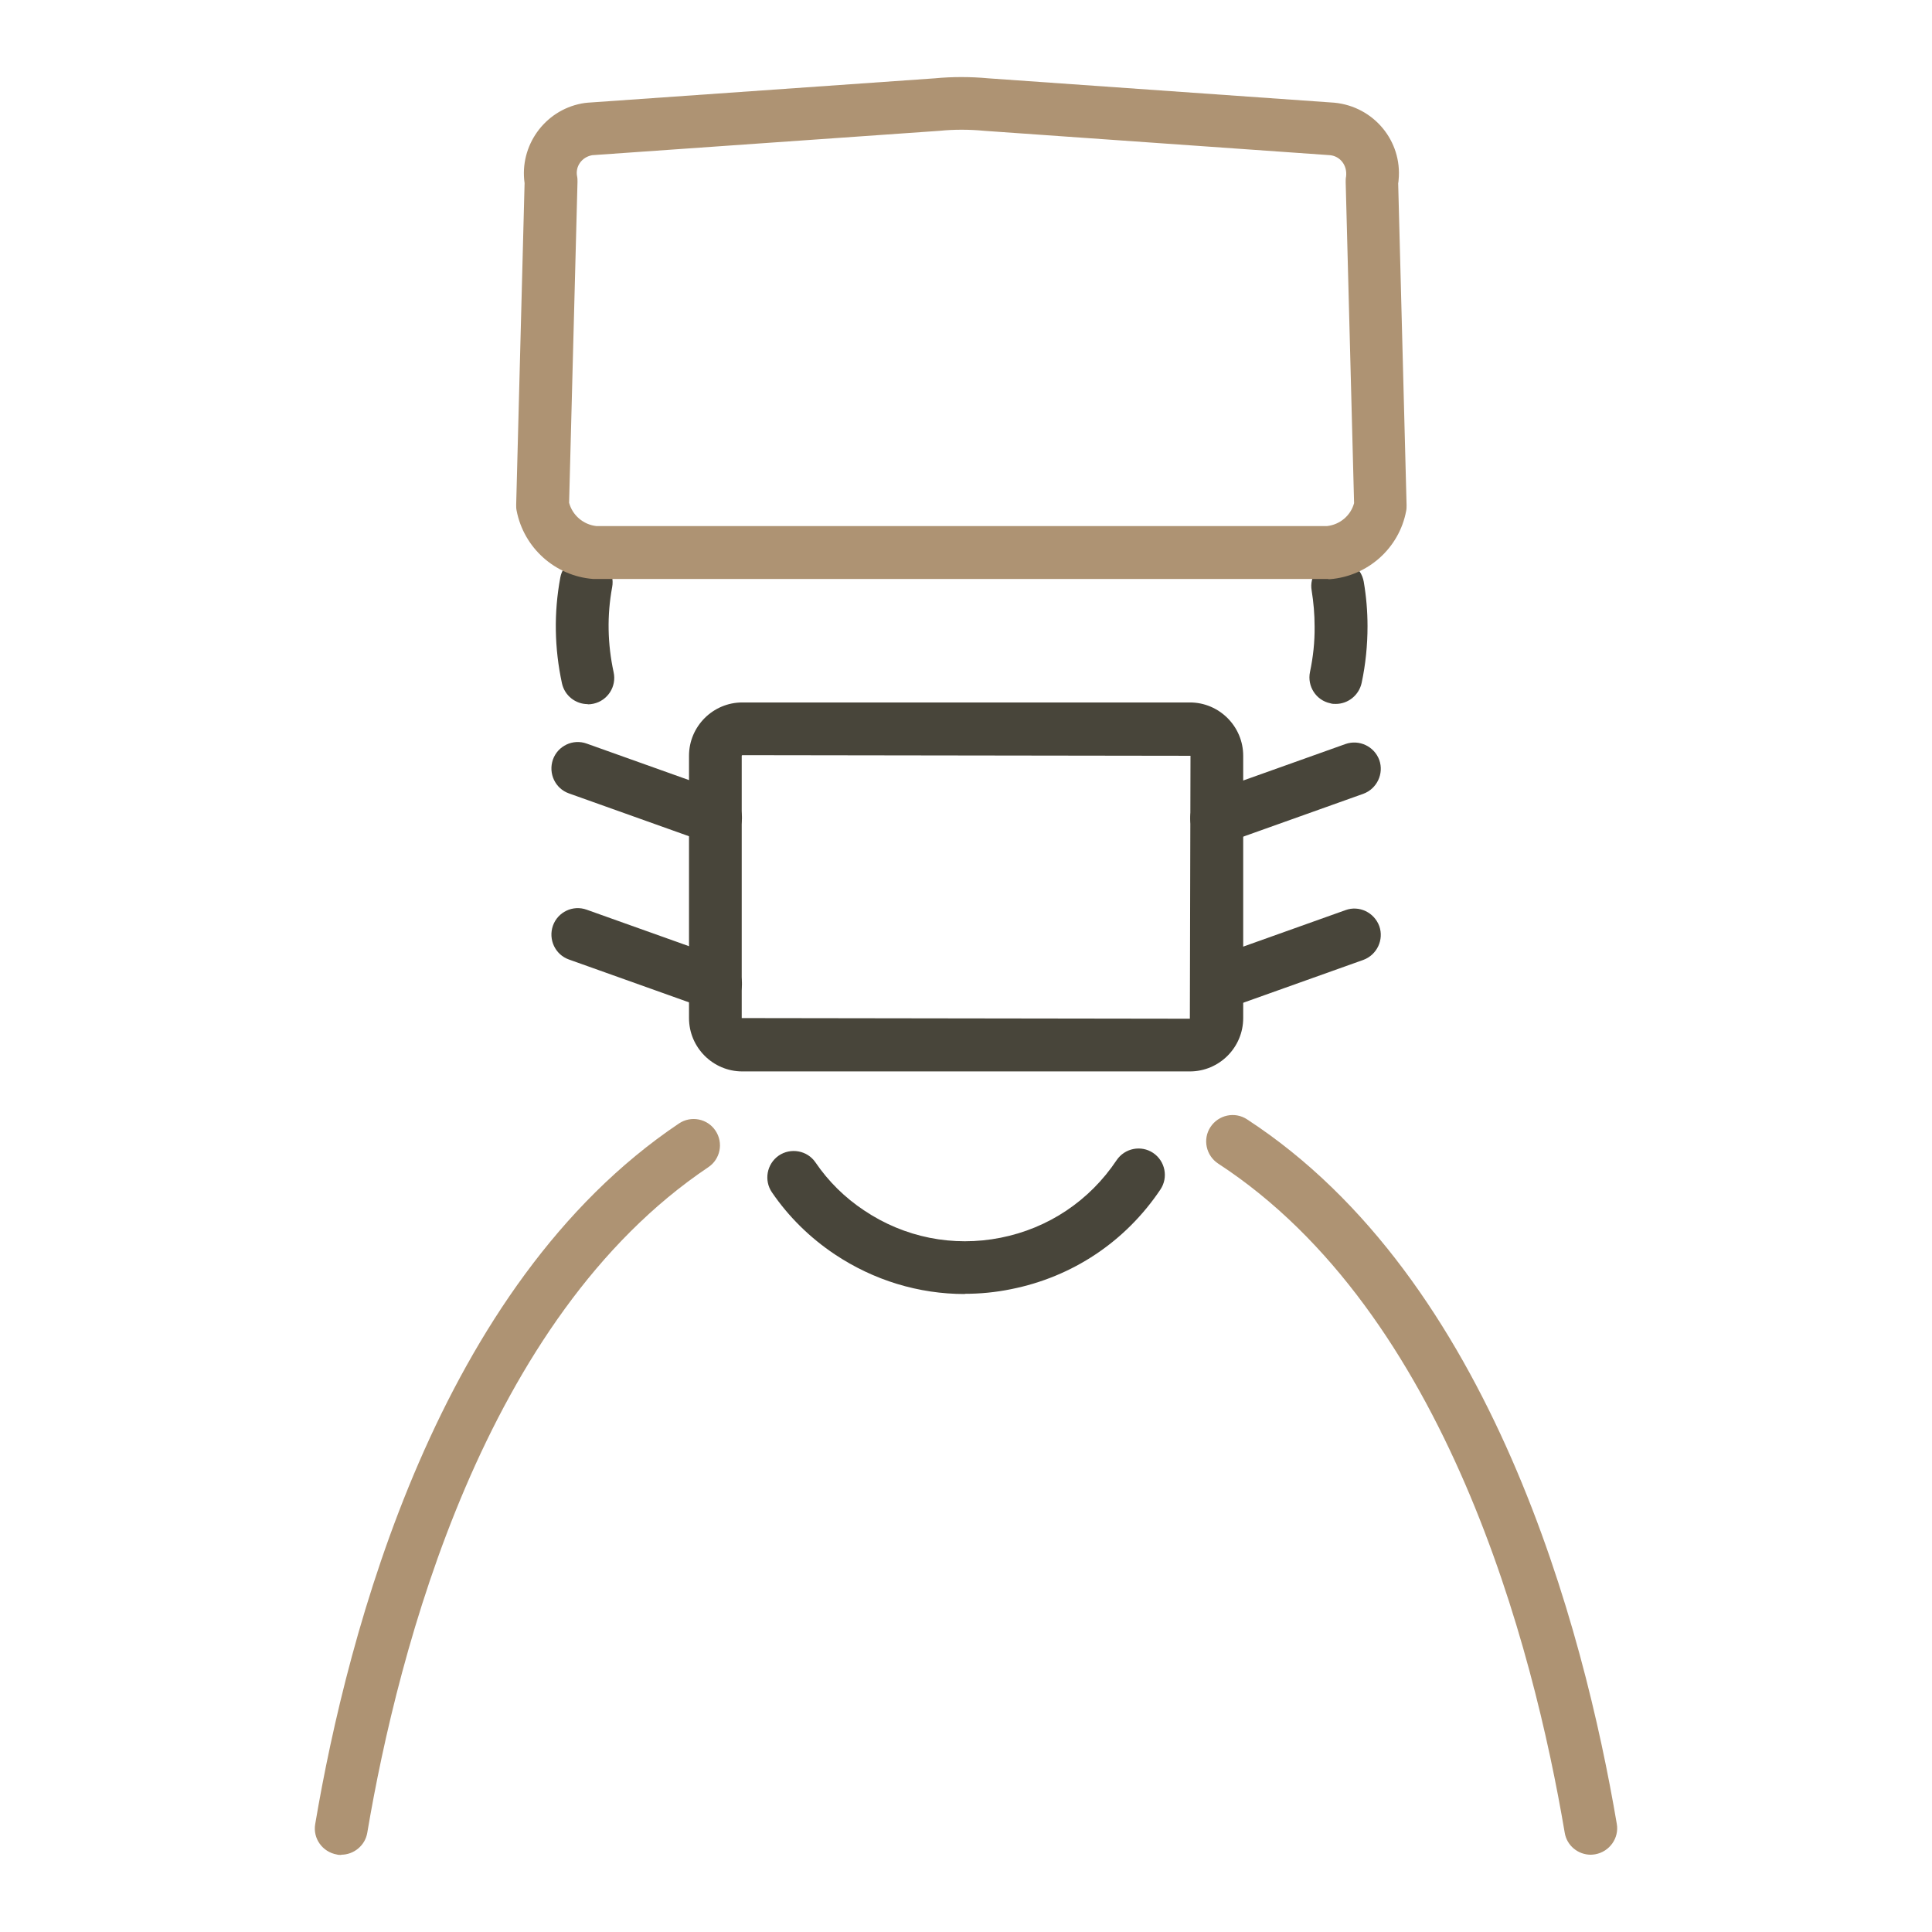
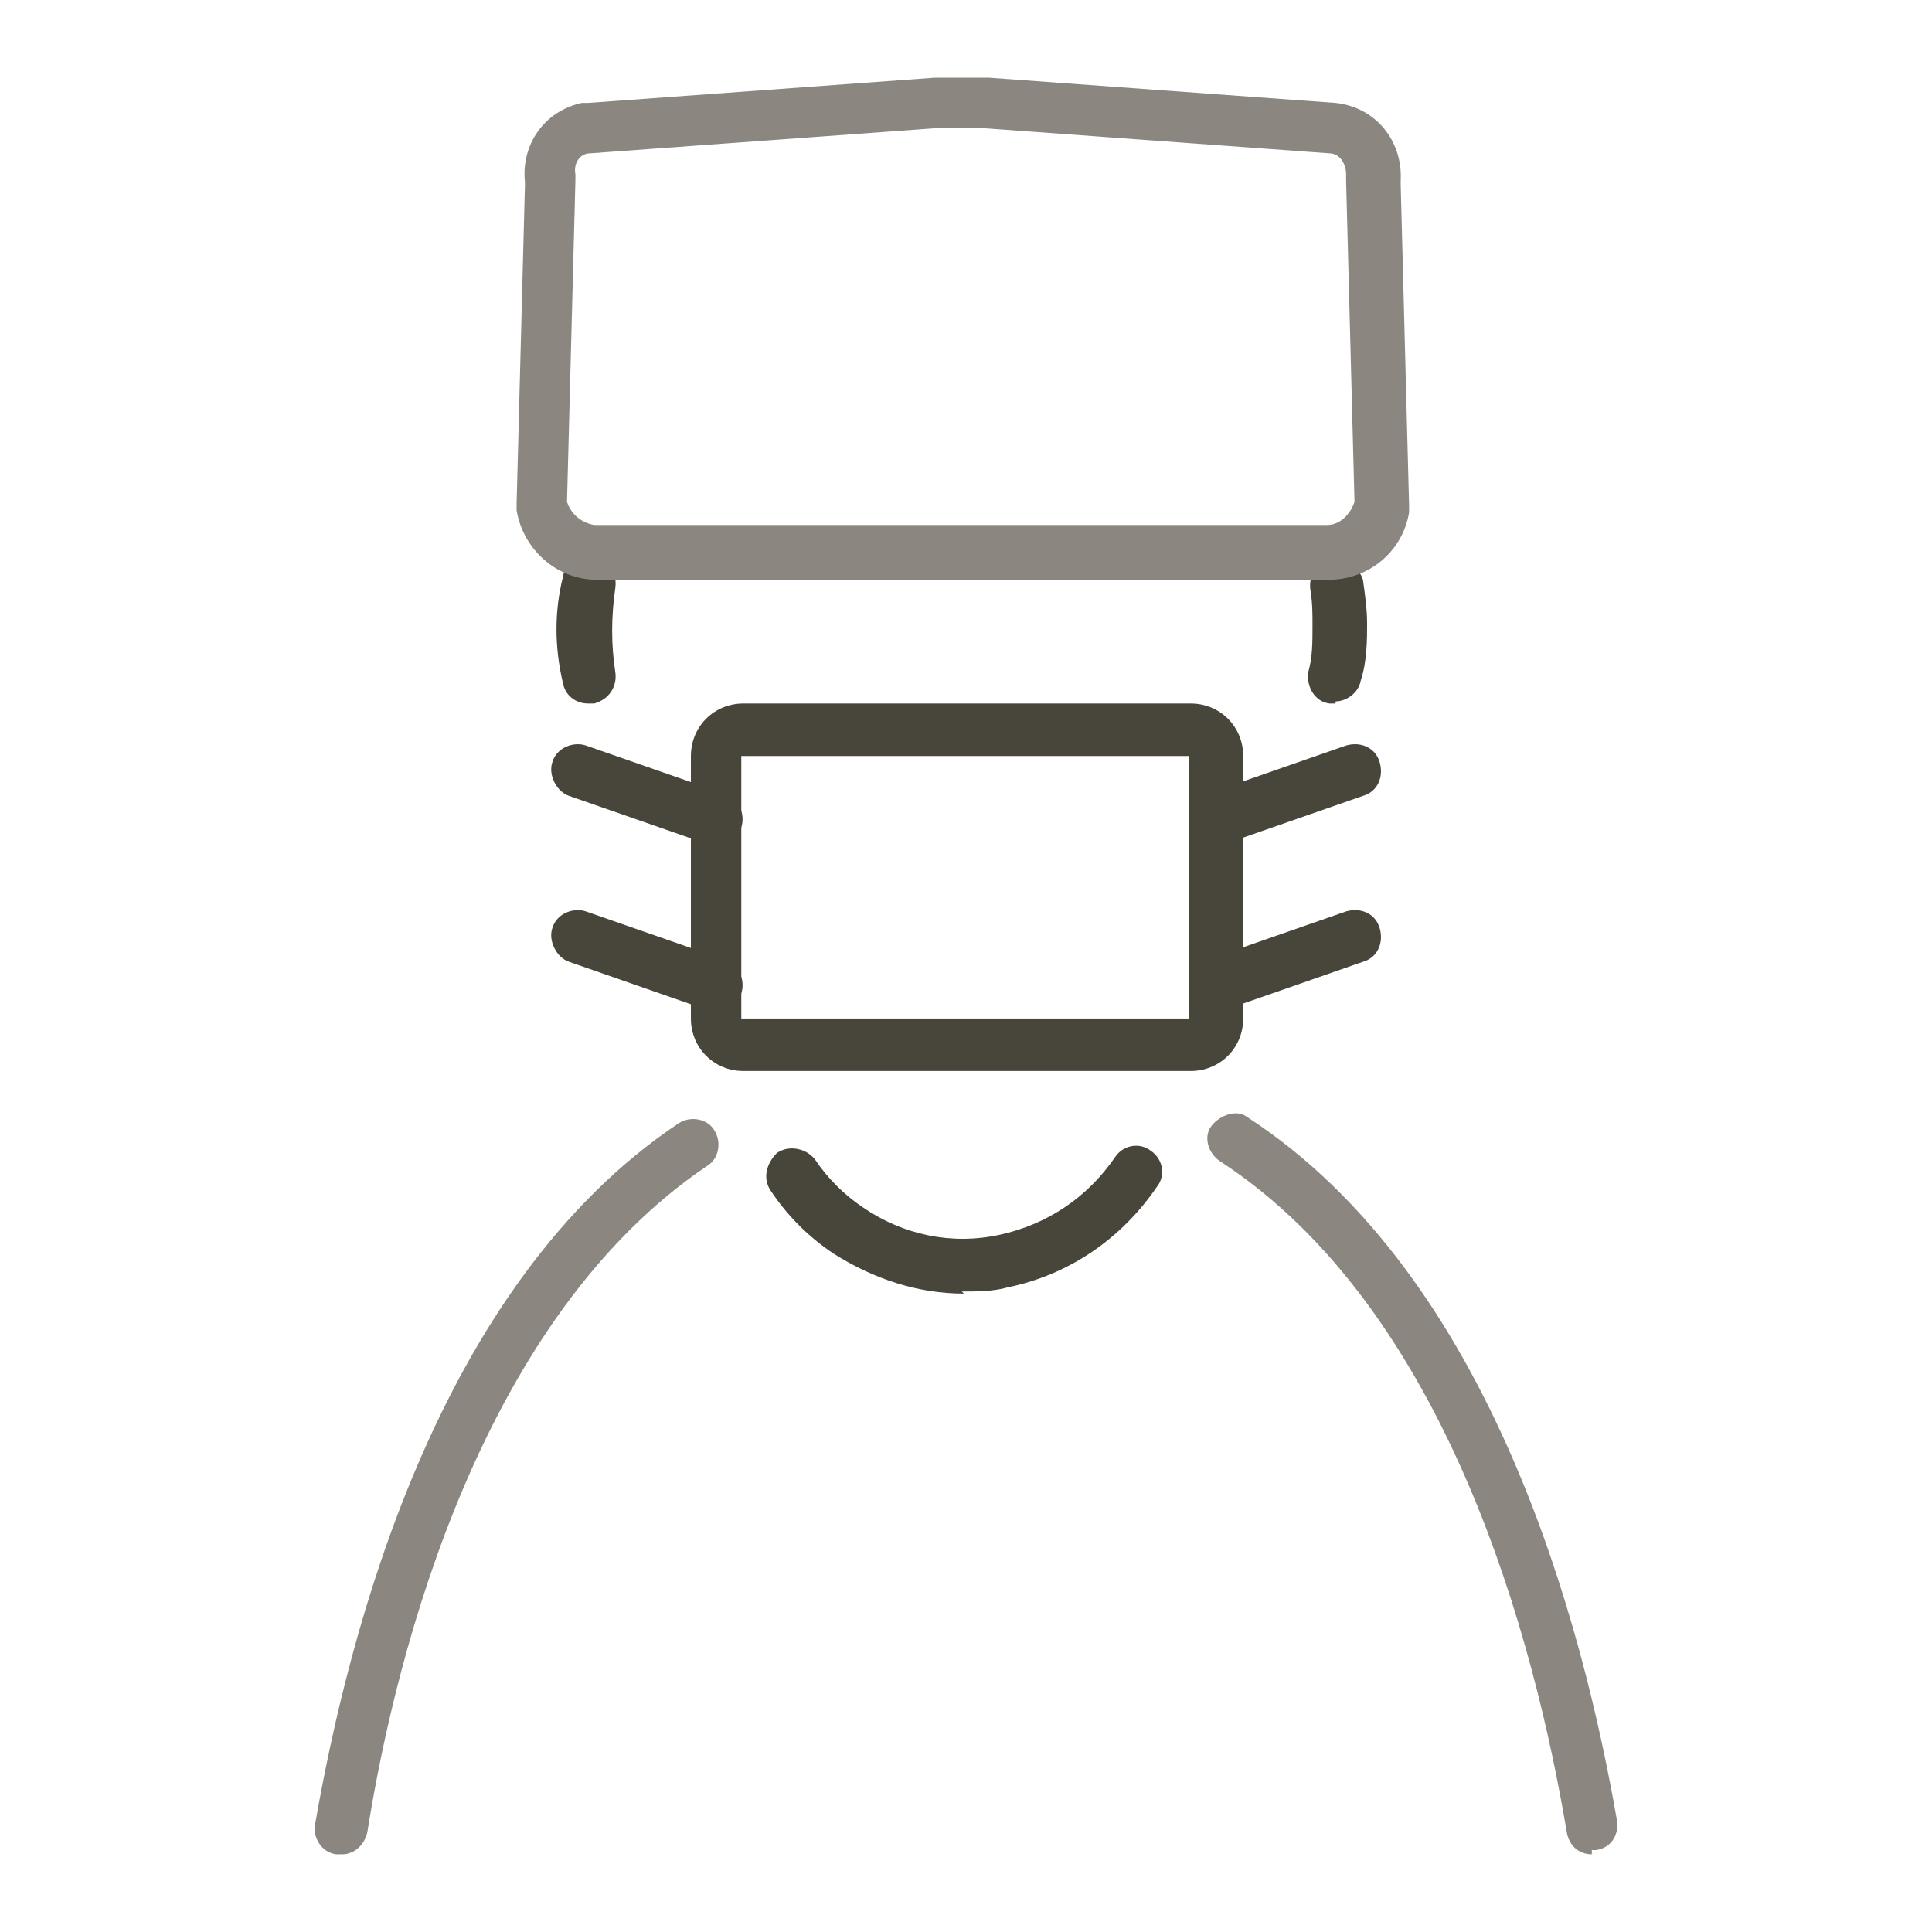
- <svg xmlns="http://www.w3.org/2000/svg" id="_レイヤー_1" viewBox="0 0 92 92">
+ <svg xmlns="http://www.w3.org/2000/svg" id="_レイヤー_1" data-name=" レイヤー 1" version="1.1" viewBox="0 0 92 92">
  <defs>
-     <style>.cls-1{fill:#48453a;}.cls-1,.cls-2{stroke-width:0px;}.cls-2{fill:#ae9373;}</style>
+     <style>
+       .cls-1 {
+         fill: #8b8780;
+       }
+ 
+       .cls-1, .cls-2 {
+         stroke-width: 0px;
+       }
+ 
+       .cls-2 {
+         fill: #48453a;
+       }
+     </style>
  </defs>
-   <path class="cls-1" d="m27.99,33.53c-.58,0-1.1-.4-1.23-.99-.36-1.67-.39-3.36-.08-5.03.12-.68.78-1.14,1.46-1.01.68.12,1.14.78,1.01,1.46-.25,1.35-.22,2.71.07,4.05.15.68-.28,1.35-.96,1.5-.09.02-.18.03-.27.03Z" />
-   <path class="cls-1" d="m63.61,33.52c-.09,0-.18,0-.26-.03-.68-.14-1.11-.81-.97-1.49.15-.71.23-1.44.22-2.17,0-.58-.05-1.15-.14-1.71-.12-.68.35-1.33,1.03-1.45.69-.11,1.33.35,1.45,1.03.12.7.18,1.41.18,2.12,0,.9-.09,1.81-.28,2.7-.13.59-.65,1-1.23,1Z" />
-   <path class="cls-2" d="m63.26,27.57H28.34s-.07,0-.1,0c-1.8-.14-3.3-1.48-3.64-3.26-.02-.09-.02-.18-.02-.27l.4-15.32c-.25-1.77.94-3.45,2.71-3.79.09-.02.19-.03.29-.04l16.53-1.16c.83-.08,1.7-.08,2.56,0l16.47,1.16c1.88.18,3.24,1.83,3.06,3.68,0,.05-.01.1-.02.16l.4,15.33c0,.09,0,.18-.02.27-.33,1.77-1.82,3.1-3.62,3.25-.03,0-.07,0-.1,0Zm-34.86-2.52h34.8c.61-.07,1.12-.5,1.28-1.09l-.4-15.29c0-.09,0-.18.02-.27.06-.54-.29-.96-.76-1.01l-16.46-1.16c-.73-.07-1.45-.07-2.15,0l-16.53,1.16c-.5.09-.81.54-.72,1,.02.09.02.18.02.27l-.4,15.28c.16.6.68,1.04,1.29,1.11Z" />
-   <path class="cls-2" d="m75.75,88.32c-.6,0-1.14-.43-1.24-1.05-1.5-8.86-5.63-24.77-16.5-31.86-.58-.38-.75-1.16-.37-1.74.38-.58,1.16-.75,1.74-.37,11.68,7.61,16.04,24.29,17.61,33.55.12.68-.35,1.33-1.03,1.45-.07.01-.14.02-.21.02Z" />
-   <path class="cls-2" d="m16.25,88.33c-.07,0-.14,0-.21-.02-.68-.12-1.15-.76-1.03-1.45,1.55-9.15,5.85-25.66,17.32-33.36.58-.39,1.36-.23,1.74.34.39.58.23,1.36-.34,1.74-10.68,7.17-14.76,22.94-16.24,31.69-.1.61-.64,1.05-1.24,1.05Z" />
-   <path class="cls-1" d="m45.94,61.62c-2.19,0-4.33-.65-6.19-1.89-1.18-.79-2.19-1.78-2.99-2.95-.39-.57-.25-1.35.32-1.75.57-.39,1.36-.25,1.75.32.62.91,1.4,1.68,2.32,2.29,1.92,1.29,4.23,1.75,6.5,1.3,2.27-.45,4.23-1.76,5.52-3.69.39-.58,1.17-.73,1.74-.35.58.39.73,1.17.35,1.74-1.66,2.48-4.19,4.17-7.12,4.75-.73.15-1.47.22-2.2.22Z" />
-   <path class="cls-1" d="m56.66,51.02h-21.31c-1.4,0-2.54-1.14-2.54-2.54v-12.49c0-1.4,1.14-2.54,2.54-2.54h21.31c1.4,0,2.54,1.14,2.54,2.54v12.49c0,1.4-1.14,2.54-2.54,2.54Zm-21.31-15.06s-.03.01-.03.03v12.49l21.34.03.03-12.52-21.34-.03Z" />
-   <path class="cls-1" d="m57.93,40.21c-.52,0-1-.32-1.18-.83-.23-.65.11-1.37.76-1.61l6.56-2.34c.65-.23,1.37.11,1.61.76.23.65-.11,1.37-.76,1.61l-6.56,2.34c-.14.05-.28.07-.42.07Z" />
-   <path class="cls-1" d="m34.07,40.19c-.14,0-.28-.02-.42-.07l-6.56-2.34c-.65-.23-.99-.95-.76-1.61.23-.65.95-1,1.61-.76l6.56,2.34c.65.23.99.95.76,1.61-.18.51-.67.83-1.18.83Z" />
-   <path class="cls-1" d="m57.93,48.12c-.52,0-1-.32-1.18-.83-.23-.65.11-1.37.76-1.61l6.56-2.34c.65-.24,1.37.11,1.61.76.23.65-.11,1.37-.76,1.61l-6.56,2.34c-.14.05-.28.07-.42.07Z" />
-   <path class="cls-1" d="m34.07,48.1c-.14,0-.28-.02-.42-.07l-6.56-2.34c-.65-.23-.99-.95-.76-1.61.23-.65.95-1,1.61-.76l6.56,2.34c.65.23.99.95.76,1.61-.18.51-.67.83-1.18.83Z" />
+   <path class="cls-2" d="M28,33.5c-.6,0-1.1-.4-1.2-1-.4-1.7-.4-3.4,0-5,.1-.7.8-1.1,1.5-1,.7.1,1.1.8,1,1.5-.2,1.4-.2,2.7,0,4,.1.7-.3,1.3-1,1.5,0,0-.2,0-.3,0h0Z" />
+   <path class="cls-2" d="M63.6,33.5c0,0-.2,0-.3,0-.7-.1-1.1-.8-1-1.5.2-.7.2-1.4.2-2.2,0-.6,0-1.1-.1-1.7-.1-.7.3-1.3,1-1.5.7-.1,1.3.4,1.5,1,.1.7.2,1.4.2,2.1s0,1.8-.3,2.7c-.1.6-.7,1-1.2,1Z" />
+   <path class="cls-1" d="M63.3,27.6H28.2c-1.8-.1-3.3-1.5-3.6-3.3,0,0,0-.2,0-.3l.4-15.3c-.2-1.8.9-3.4,2.7-3.8,0,0,.2,0,.3,0l16.5-1.2c.8,0,1.7,0,2.6,0l16.5,1.2c1.9.2,3.2,1.8,3.1,3.7,0,0,0,.1,0,.2l.4,15.3c0,0,0,.2,0,.3-.3,1.8-1.8,3.1-3.6,3.2h0,0ZM28.4,25h34.8c.6,0,1.1-.5,1.3-1.1l-.4-15.3c0,0,0-.2,0-.3,0-.5-.3-1-.8-1l-16.5-1.2c-.7,0-1.5,0-2.2,0l-16.5,1.2c-.5,0-.8.5-.7,1,0,0,0,.2,0,.3l-.4,15.3c.2.6.7,1,1.3,1.1h0Z" />
+   <path class="cls-1" d="M75.8,88.3c-.6,0-1.1-.4-1.2-1.1-1.5-8.9-5.6-24.8-16.5-31.9-.6-.4-.8-1.2-.4-1.7s1.2-.8,1.7-.4c11.7,7.6,16,24.3,17.6,33.5.1.7-.3,1.3-1,1.4,0,0-.1,0-.2,0h0Z" />
+   <path class="cls-1" d="M16.2,88.3c0,0-.1,0-.2,0-.7-.1-1.1-.8-1-1.4,1.6-9.2,5.8-25.7,17.3-33.4.6-.4,1.4-.2,1.7.3.4.6.2,1.4-.3,1.7-10.7,7.2-14.8,22.9-16.2,31.7-.1.6-.6,1.1-1.2,1.1h0Z" />
+   <path class="cls-2" d="M45.9,61.6c-2.2,0-4.3-.7-6.2-1.9-1.2-.8-2.2-1.8-3-3-.4-.6-.2-1.3.3-1.8.6-.4,1.4-.2,1.8.3.6.9,1.4,1.7,2.3,2.3,1.9,1.3,4.2,1.8,6.5,1.3s4.2-1.8,5.5-3.7c.4-.6,1.2-.7,1.7-.3.6.4.7,1.2.3,1.7-1.7,2.5-4.2,4.2-7.1,4.8-.7.2-1.5.2-2.2.2h0Z" />
+   <path class="cls-2" d="M56.7,51h-21.3c-1.4,0-2.5-1.1-2.5-2.5v-12.5c0-1.4,1.1-2.5,2.5-2.5h21.3c1.4,0,2.5,1.1,2.5,2.5v12.5c0,1.4-1.1,2.5-2.5,2.5ZM35.3,36s0,0,0,0v12.5h21.3s0-12.5,0-12.5c0,0-21.3,0-21.3,0Z" />
+   <path class="cls-2" d="M57.9,40.2c-.5,0-1-.3-1.2-.8-.2-.7.1-1.4.8-1.6l6.6-2.3c.7-.2,1.4.1,1.6.8.2.7-.1,1.4-.8,1.6l-6.6,2.3c-.1,0-.3,0-.4,0h0Z" />
+   <path class="cls-2" d="M34.1,40.2c-.1,0-.3,0-.4,0l-6.6-2.3c-.6-.2-1-1-.8-1.6.2-.7,1-1,1.6-.8l6.6,2.3c.7.2,1,1,.8,1.6-.2.5-.7.8-1.2.8h0Z" />
+   <path class="cls-2" d="M57.9,48.1c-.5,0-1-.3-1.2-.8-.2-.7.1-1.4.8-1.6l6.6-2.3c.7-.2,1.4.1,1.6.8.2.7-.1,1.4-.8,1.6l-6.6,2.3c-.1,0-.3,0-.4,0h0Z" />
+   <path class="cls-2" d="M34.1,48.1c-.1,0-.3,0-.4,0l-6.6-2.3c-.6-.2-1-1-.8-1.6.2-.7,1-1,1.6-.8l6.6,2.3c.7.2,1,1,.8,1.6-.2.5-.7.8-1.2.8h0Z" />
</svg>
